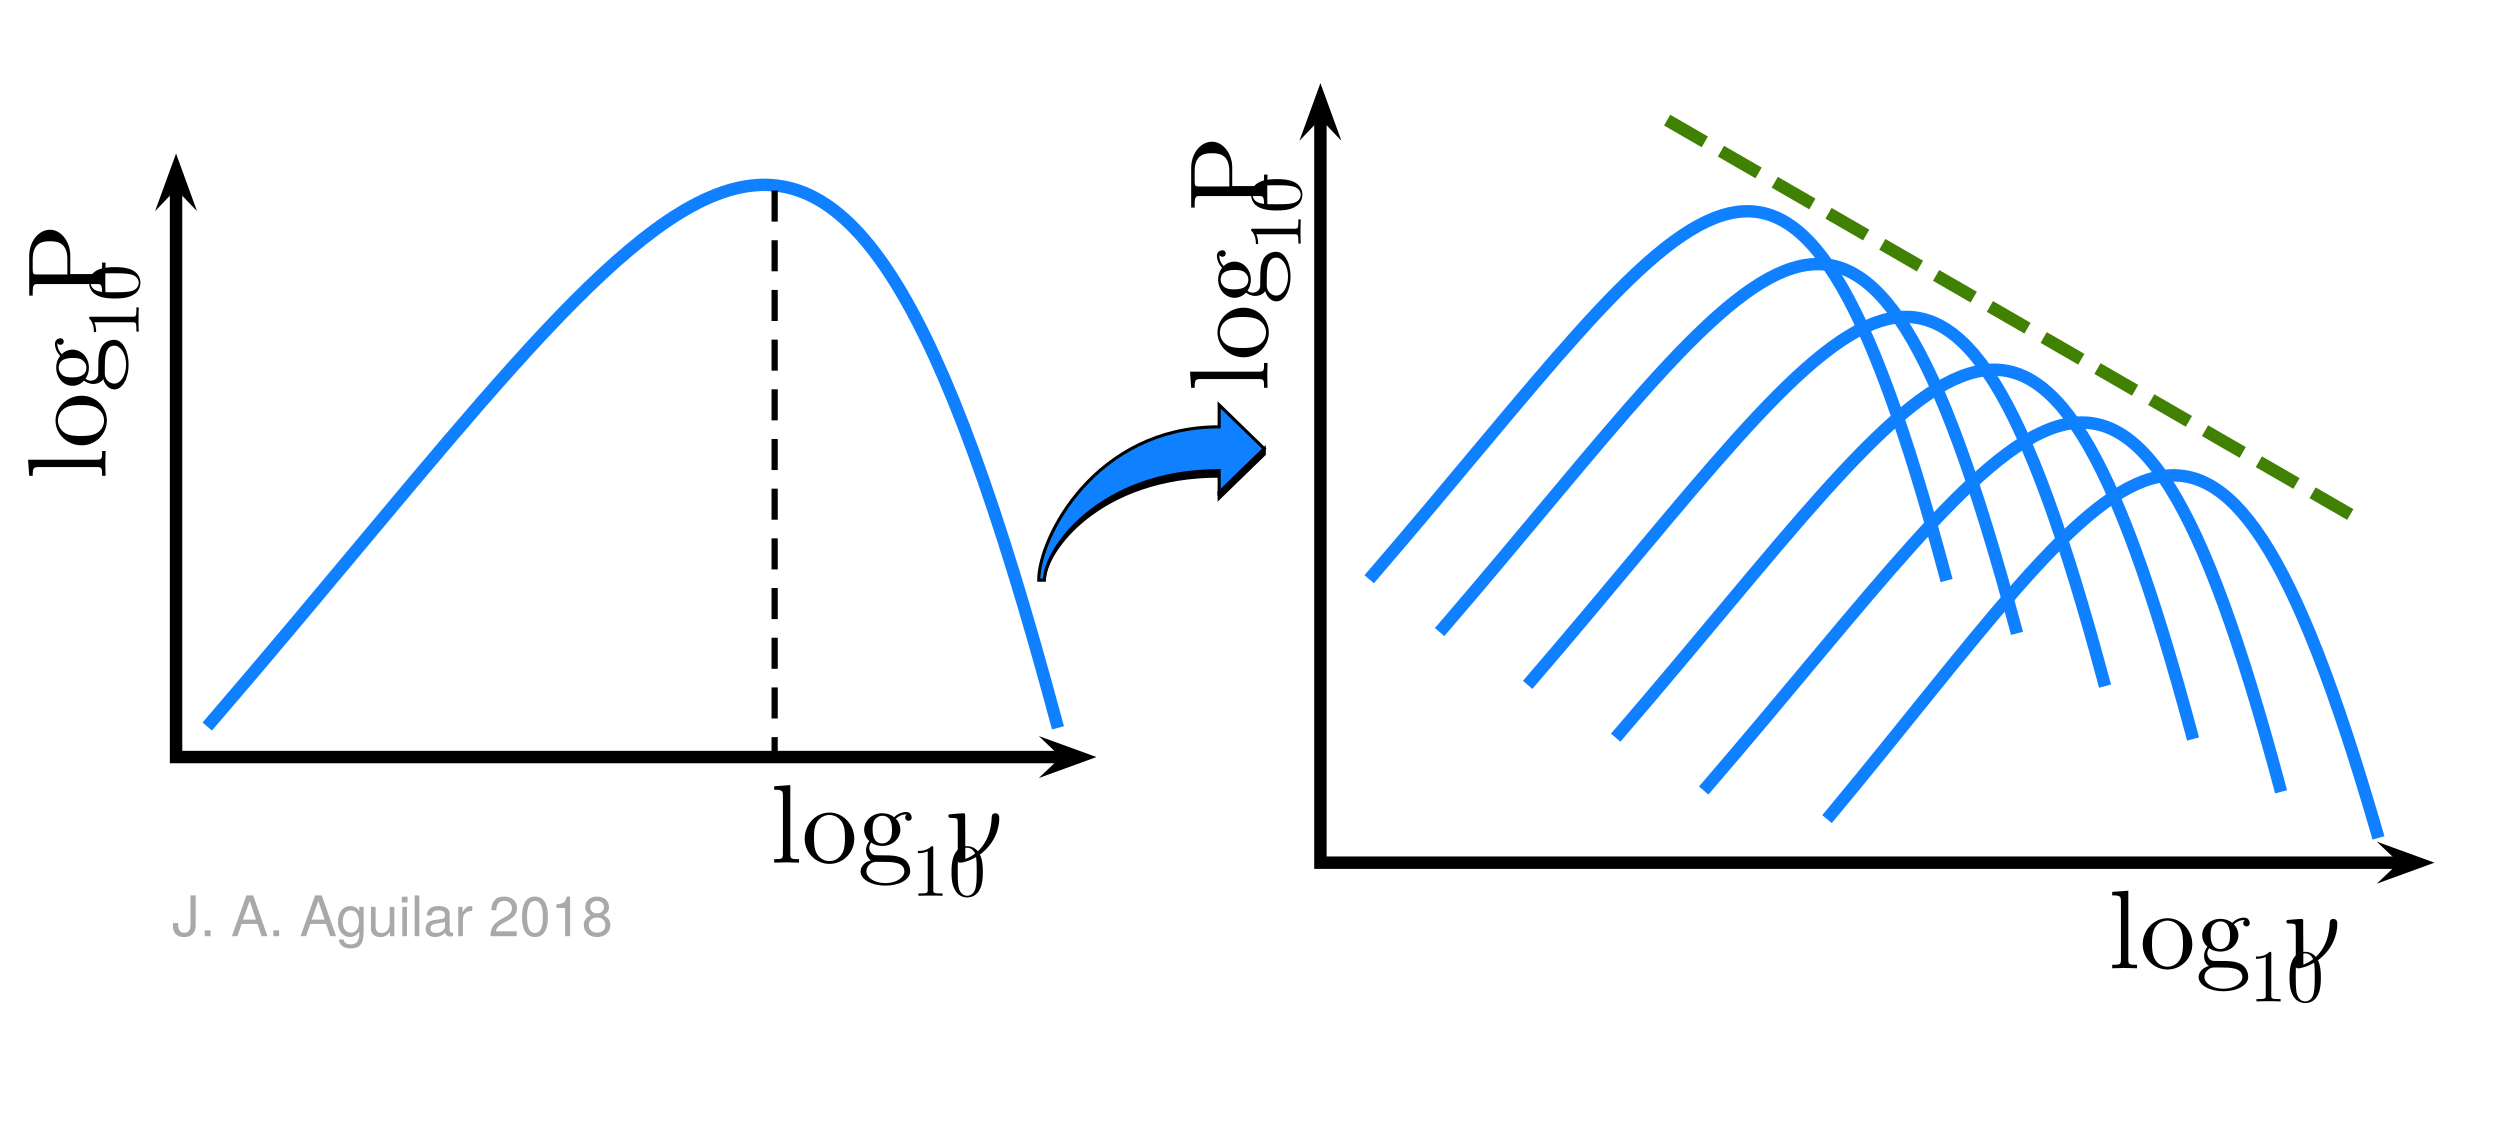
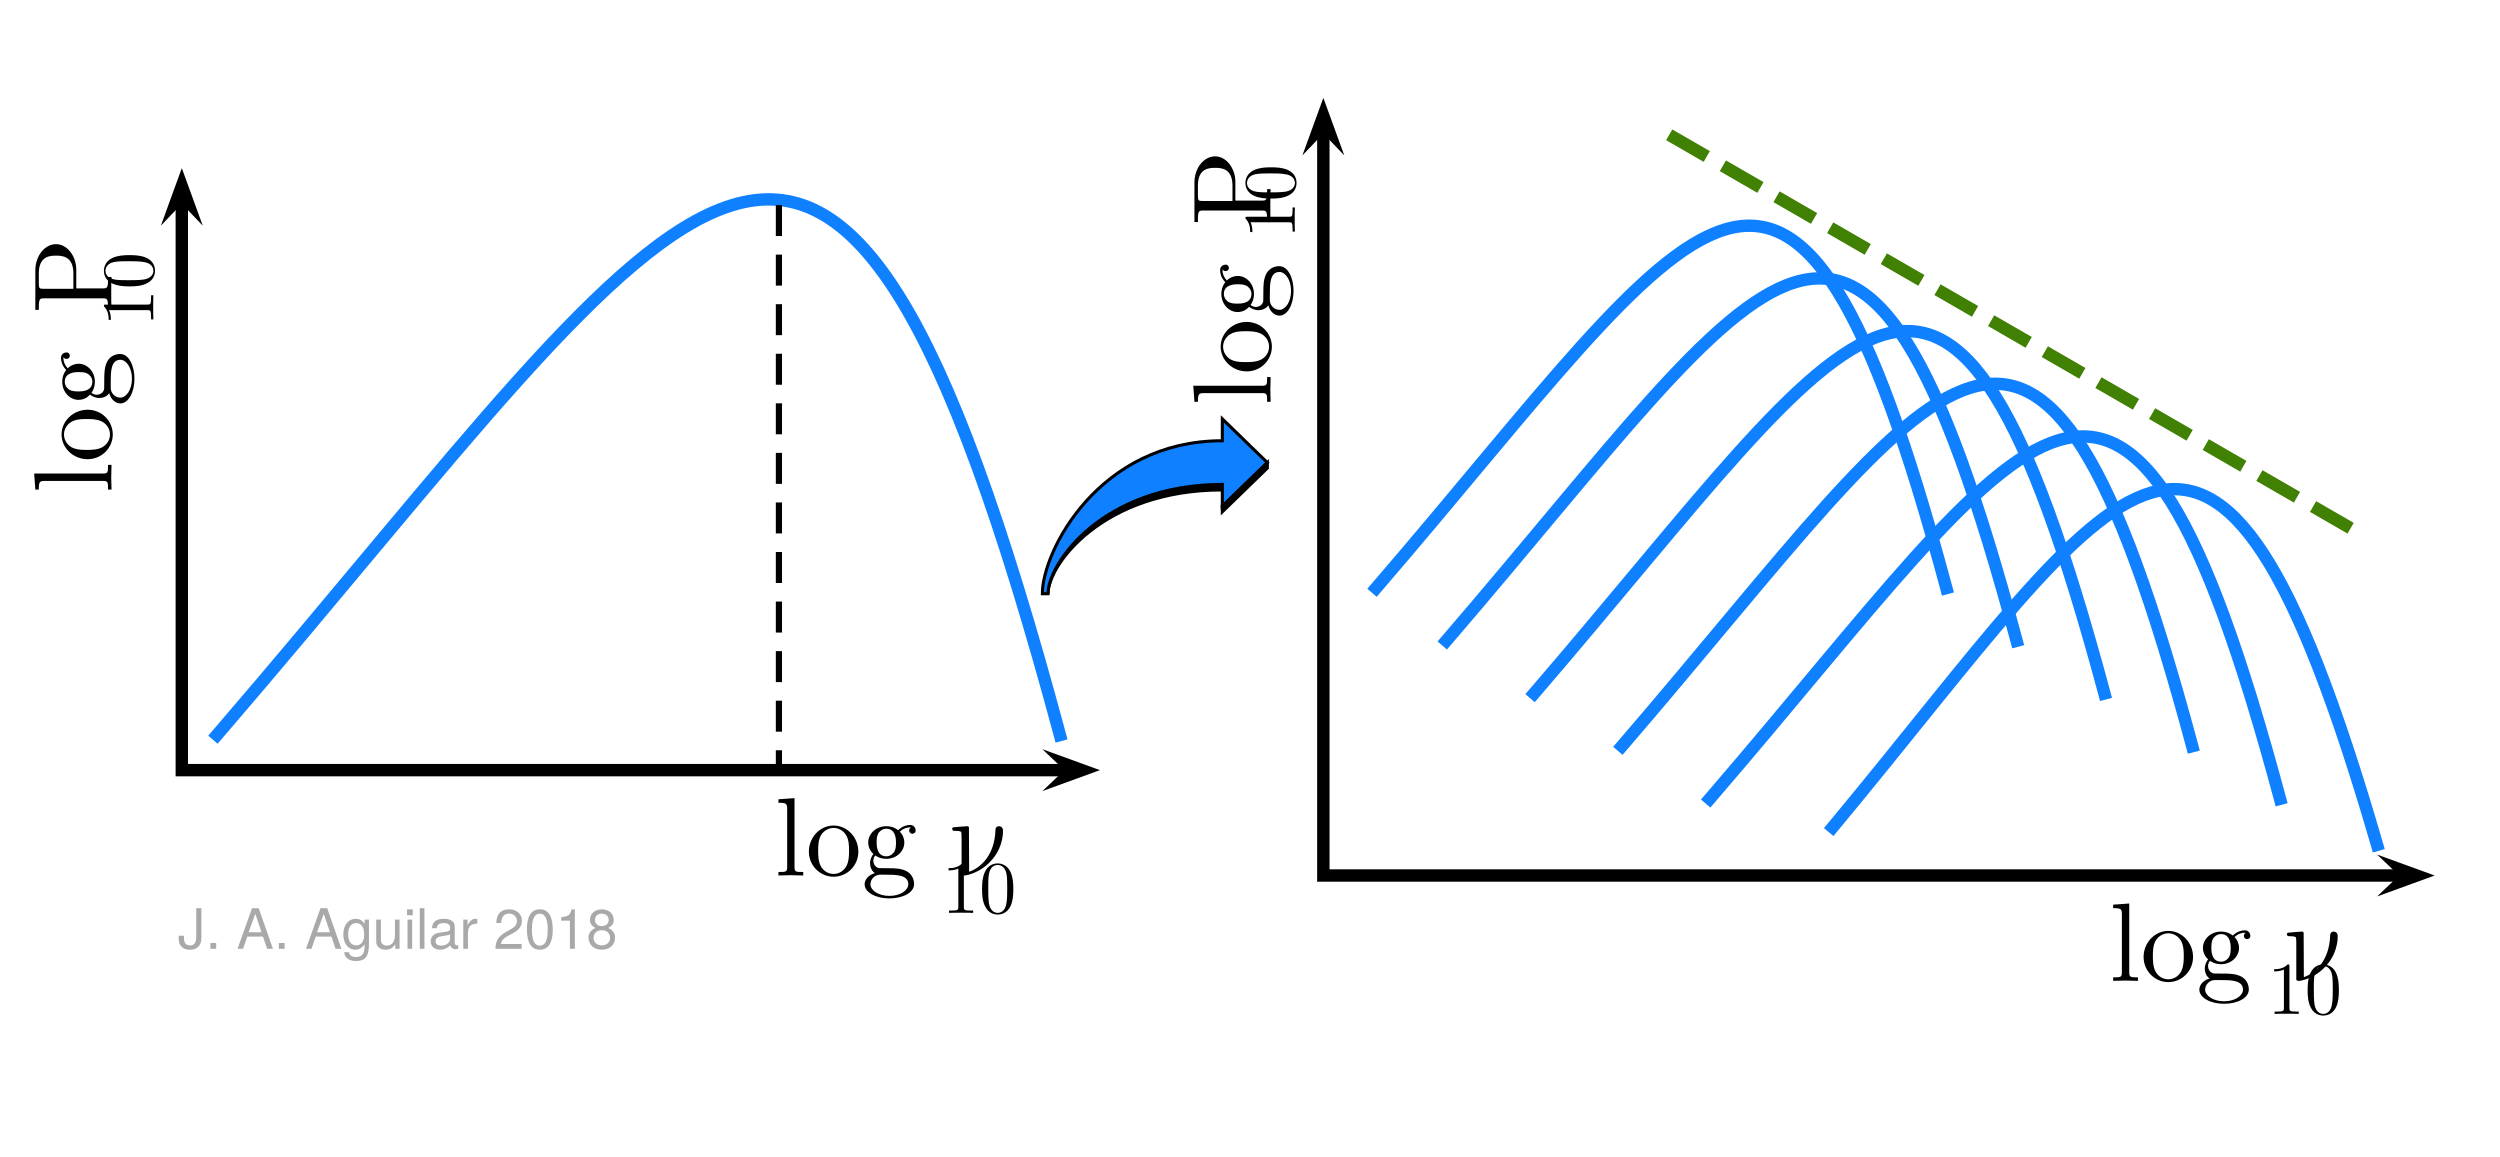
- <svg xmlns="http://www.w3.org/2000/svg" version="1.1" width="402.52" height="184.252" viewBox="0, 0, 402.52, 184.252" preserveAspectRatio="none" id="svg2">
-   <defs id="defs_EC3C9371">
+ <svg xmlns="http://www.w3.org/2000/svg" version="1.1" width="403.52" height="186.669" viewBox="0, 0, 403.52, 186.669" preserveAspectRatio="none" id="svg2">
+   <defs id="defs_3CA98B79">
    <marker orient="auto" refX="0.0" refY="0.0" id="B169016E_start_arrow" style="overflow:visible" markerUnits="userSpaceOnUse">
      <path id="B169016E_start_arrow_path" style="fill:#000000;fill-opacity:1;stroke:#000000;stroke-opacity:1;fill-rule:nonzero;stroke-linecap:square;stroke-linejoin:miter;stroke-width:0.5;stroke-miterlimit:10" d="M-5.729,0 L1.788,-2.736 L-1.083,0 L1.788,2.736 z" />
    </marker>
    <marker orient="auto" refX="0.0" refY="0.0" id="B169016E_end_arrow" style="overflow:visible" markerUnits="userSpaceOnUse">
      <path id="B169016E_end_arrow_path" style="fill:#000000;fill-opacity:1;stroke:#000000;stroke-opacity:1;fill-rule:nonzero;stroke-linecap:square;stroke-linejoin:miter;stroke-width:0.5;stroke-miterlimit:10" d="M5.729,0 L-1.788,2.736 L1.083,0 L-1.788,-2.736 z" />
    </marker>
  </defs>
  <g id="layer_Paper" style="fill:#000000;fill-opacity:1;stroke:#000000;stroke-opacity:1;fill-rule:nonzero;stroke-linecap:square;stroke-linejoin:miter;stroke-width:1;stroke-miterlimit:10">
    <path id="C8781BDA_join" d="" />
-     <polyline style="fill:none;stroke-width:2;marker-start:url(#B169016E_start_arrow);marker-end:url(#B169016E_end_arrow)" id="B169016E" points="28.346,31.181 28.346,121.89 170.079,121.89" />
-     <path style="fill:none;stroke:#0F80FF;stroke-width:2" id="ABC68E6E" d="M34.016,116.22 C111.377,26.369 132.981,-21.971 170.079,116.22" />
-     <path style="fill:none;stroke:#0F80FF;stroke-width:2" id="B5490A7E" d="M246.614,109.512 C298.953,48.727 313.569,16.024 338.668,109.512" />
-     <polyline style="fill:none;stroke-width:2;marker-start:url(#B169016E_start_arrow);marker-end:url(#B169016E_end_arrow)" id="92986A7E" points="212.598,19.843 212.598,138.898 385.512,138.898" />
-     <path style="fill:none;stroke:#0F80FF;stroke-width:2" id="515B2B7E" d="M260.787,118.016 C313.126,57.231 327.742,24.528 352.841,118.016" />
-     <path style="fill:none;stroke:#0F80FF;stroke-width:2" id="C8747B7E" d="M274.961,126.519 C327.299,65.735 341.915,33.032 367.014,126.519" />
-     <path style="fill:none;stroke:#0F80FF;stroke-width:2" id="3E22AB7E" d="M232.441,101.008 C284.779,40.223 299.396,7.52 324.494,101.008" />
-     <path style="fill:none;stroke:#0F80FF;stroke-width:2" id="7F344C7E" d="M221.102,92.504 C273.441,31.719 288.057,-0.984 313.156,92.504" />
-     <line style="fill:none;stroke:#408002;stroke-width:2;stroke-dasharray:5,5" id="07E7FC7E" x1="269.291" y1="19.843" x2="380.184" y2="83.867" />
-     <path style="fill:none;stroke:#0F80FF;stroke-width:2" id="D6010E7E" d="M294.803,131.114 C341.472,74.959 356.089,42.257 382.677,133.949" />
-     <line style="fill:none;stroke-dasharray:4,4" id="00D4728E" x1="124.724" y1="31.181" x2="124.724" y2="121.89" />
+     <polyline style="fill:none;stroke-width:2;marker-start:url(#B169016E_start_arrow);marker-end:url(#B169016E_end_arrow)" id="B169016E" points="29.346,33.598 29.346,124.307 171.079,124.307" />
+     <path style="fill:none;stroke:#0F80FF;stroke-width:2" id="ABC68E6E" d="M35.016,118.638 C112.377,28.787 133.981,-19.554 171.079,118.638" />
+     <path style="fill:none;stroke:#0F80FF;stroke-width:2" id="B5490A7E" d="M247.614,111.929 C299.953,51.144 314.569,18.442 339.668,111.929" />
+     <polyline style="fill:none;stroke-width:2;marker-start:url(#B169016E_start_arrow);marker-end:url(#B169016E_end_arrow)" id="92986A7E" points="213.598,22.26 213.598,141.315 386.512,141.315" />
+     <path style="fill:none;stroke:#0F80FF;stroke-width:2" id="515B2B7E" d="M261.787,120.433 C314.126,59.648 328.742,26.946 353.841,120.433" />
+     <path style="fill:none;stroke:#0F80FF;stroke-width:2" id="C8747B7E" d="M275.961,128.937 C328.299,68.152 342.915,35.45 368.014,128.937" />
+     <path style="fill:none;stroke:#0F80FF;stroke-width:2" id="3E22AB7E" d="M233.441,103.425 C285.779,42.64 300.396,9.938 325.494,103.425" />
+     <path style="fill:none;stroke:#0F80FF;stroke-width:2" id="7F344C7E" d="M222.102,94.921 C274.441,34.136 289.057,1.434 314.156,94.921" />
+     <line style="fill:none;stroke:#408002;stroke-width:2;stroke-dasharray:5,5" id="07E7FC7E" x1="270.291" y1="22.26" x2="381.184" y2="86.284" />
+     <path style="fill:none;stroke:#0F80FF;stroke-width:2" id="D6010E7E" d="M295.803,133.531 C342.472,77.376 357.089,44.674 383.677,136.366" />
+     <line style="fill:none;stroke-dasharray:4,4" id="00D4728E" x1="125.724" y1="33.598" x2="125.724" y2="124.307" />
    <text id="DD6EC0BE" style="stroke:none" font-family="Cambria Math" font-size="18" font-weight="normal" font-style="normal">
-       <tspan x="339.488" y="155.898">log   ν</tspan>
+       <tspan x="340.488" y="158.315">log     ν</tspan>
    </text>
    <text id="DBB1E1BE" style="stroke:none" font-family="Cambria Math" font-size="12" font-weight="normal" font-style="normal">
-       <tspan x="362.165" y="161.236">10</tspan>
+       <tspan x="366" y="163.654">10</tspan>
    </text>
    <text id="0B34A2BE" style="stroke:none" font-family="Cambria Math" font-size="18" font-weight="normal" font-style="normal">
-       <tspan x="124.055" y="138.89">log   ν</tspan>
+       <tspan x="125.055" y="141.307">log     ν</tspan>
    </text>
    <text id="3B34A2BE" style="stroke:none" font-family="Cambria Math" font-size="12" font-weight="normal" font-style="normal">
-       <tspan x="146.732" y="144.228">10</tspan>
+       <tspan x="152.044" y="147.349">10</tspan>
    </text>
    <g id="214815BE">
      <g id="1A12C4BE">
-         <path style="stroke-width:0.5" id="F203A3BE" d="M196.295,75.777 C196.295,75.777 196.295,76.659 196.295,76.659 C176.947,76.659 168.152,88.793 168.152,93.411 C168.152,88.549 176.947,75.777 196.295,75.777" />
-         <path style="fill:#0F80FF;stroke-width:0.5" id="1303A3BE" d="M196.295,75.777 C176.947,75.777 168.152,88.549 168.152,93.411 C167.797,93.411 167.599,93.411 167.244,93.411 C167.244,86.604 176.323,68.724 196.295,68.724 L196.295,65.197 L203.558,72.25 L196.295,79.304 L196.295,75.777" />
+         <path style="stroke-width:0.5" id="F203A3BE" d="M197.295,78.194 C197.295,78.194 197.295,79.076 197.295,79.076 C177.947,79.076 169.152,91.21 169.152,95.828 C169.152,90.967 177.947,78.194 197.295,78.194" />
+         <path style="fill:#0F80FF;stroke-width:0.5" id="1303A3BE" d="M197.295,78.194 C177.947,78.194 169.152,90.967 169.152,95.828 C168.797,95.828 168.599,95.828 168.244,95.828 C168.244,89.021 177.323,71.141 197.295,71.141 L197.295,67.614 L204.558,74.668 L197.295,81.721 L197.295,78.194" />
      </g>
-       <polyline style="stroke-width:0.5" id="2303A3BE" points="196.295,79.304 196.295,80.186 203.558,73.132 203.558,72.25 196.295,79.304" />
+       <polyline style="stroke-width:0.5" id="2303A3BE" points="197.295,81.721 197.295,82.603 204.558,75.549 204.558,74.668 197.295,81.721" />
    </g>
-     <g id="D4B1E071" transform="matrix(-0,-1,1,-0,-28.34646,68.0315)">
-       <text id="310B0071" style="stroke:none" font-family="Cambria Math" font-size="18" font-weight="normal" font-style="normal">
-         <tspan x="-9.173" y="45.346">log   P</tspan>
-       </text>
-       <text id="510B0071" style="stroke:none" font-family="Cambria Math" font-size="12" font-weight="normal" font-style="normal">
-         <tspan x="13.504" y="50.685">10</tspan>
-       </text>
-     </g>
-     <g id="DBD93171" transform="matrix(0,-1,1,0,172.9134,240.9449)">
-       <text id="ABD93171" style="stroke:none" font-family="Cambria Math" font-size="18" font-weight="normal" font-style="normal">
-         <tspan x="177.913" y="31.173">log   P</tspan>
-       </text>
-       <text id="CBD93171" style="stroke:none" font-family="Cambria Math" font-size="12" font-weight="normal" font-style="normal">
-         <tspan x="200.591" y="36.512">10</tspan>
-       </text>
-     </g>
+     <text id="310B0071" style="stroke:none" font-family="Cambria Math" font-size="18" font-weight="normal" font-style="normal" transform="matrix(-0,-1,1,-0,-34.01575,67.19685)">
+       <tspan x="-12.425" y="52.016">log     P</tspan>
+     </text>
+     <text id="510B0071" style="stroke:none" font-family="Cambria Math" font-size="12" font-weight="normal" font-style="normal" transform="matrix(-0,-1,1,-0,-8.503937,64.3622)">
+       <tspan x="11.669" y="33.26">10</tspan>
+     </text>
+     <text id="ABD93171" style="stroke:none" font-family="Cambria Math" font-size="18" font-weight="normal" font-style="normal" transform="matrix(-0,-1,1,-0,167.2441,240.1102)">
+       <tspan x="174.661" y="37.843">log     P</tspan>
+     </text>
+     <text id="CBD93171" style="stroke:none" font-family="Cambria Math" font-size="12" font-weight="normal" font-style="normal" transform="matrix(-0,-1,1,-0,189.9213,234.4409)">
+       <tspan x="195.921" y="19.087">10</tspan>
+     </text>
    <text id="573C2271" style="fill:#A9A9A9;stroke:none" font-family="Helvetica Neue" font-size="9" font-weight="normal" font-style="normal">
-       <tspan x="27.677" y="150.732">J. A. Aguilar 2018</tspan>
+       <tspan x="28.677" y="153.15">J. A. Aguilar 2018</tspan>
    </text>
  </g>
</svg>
